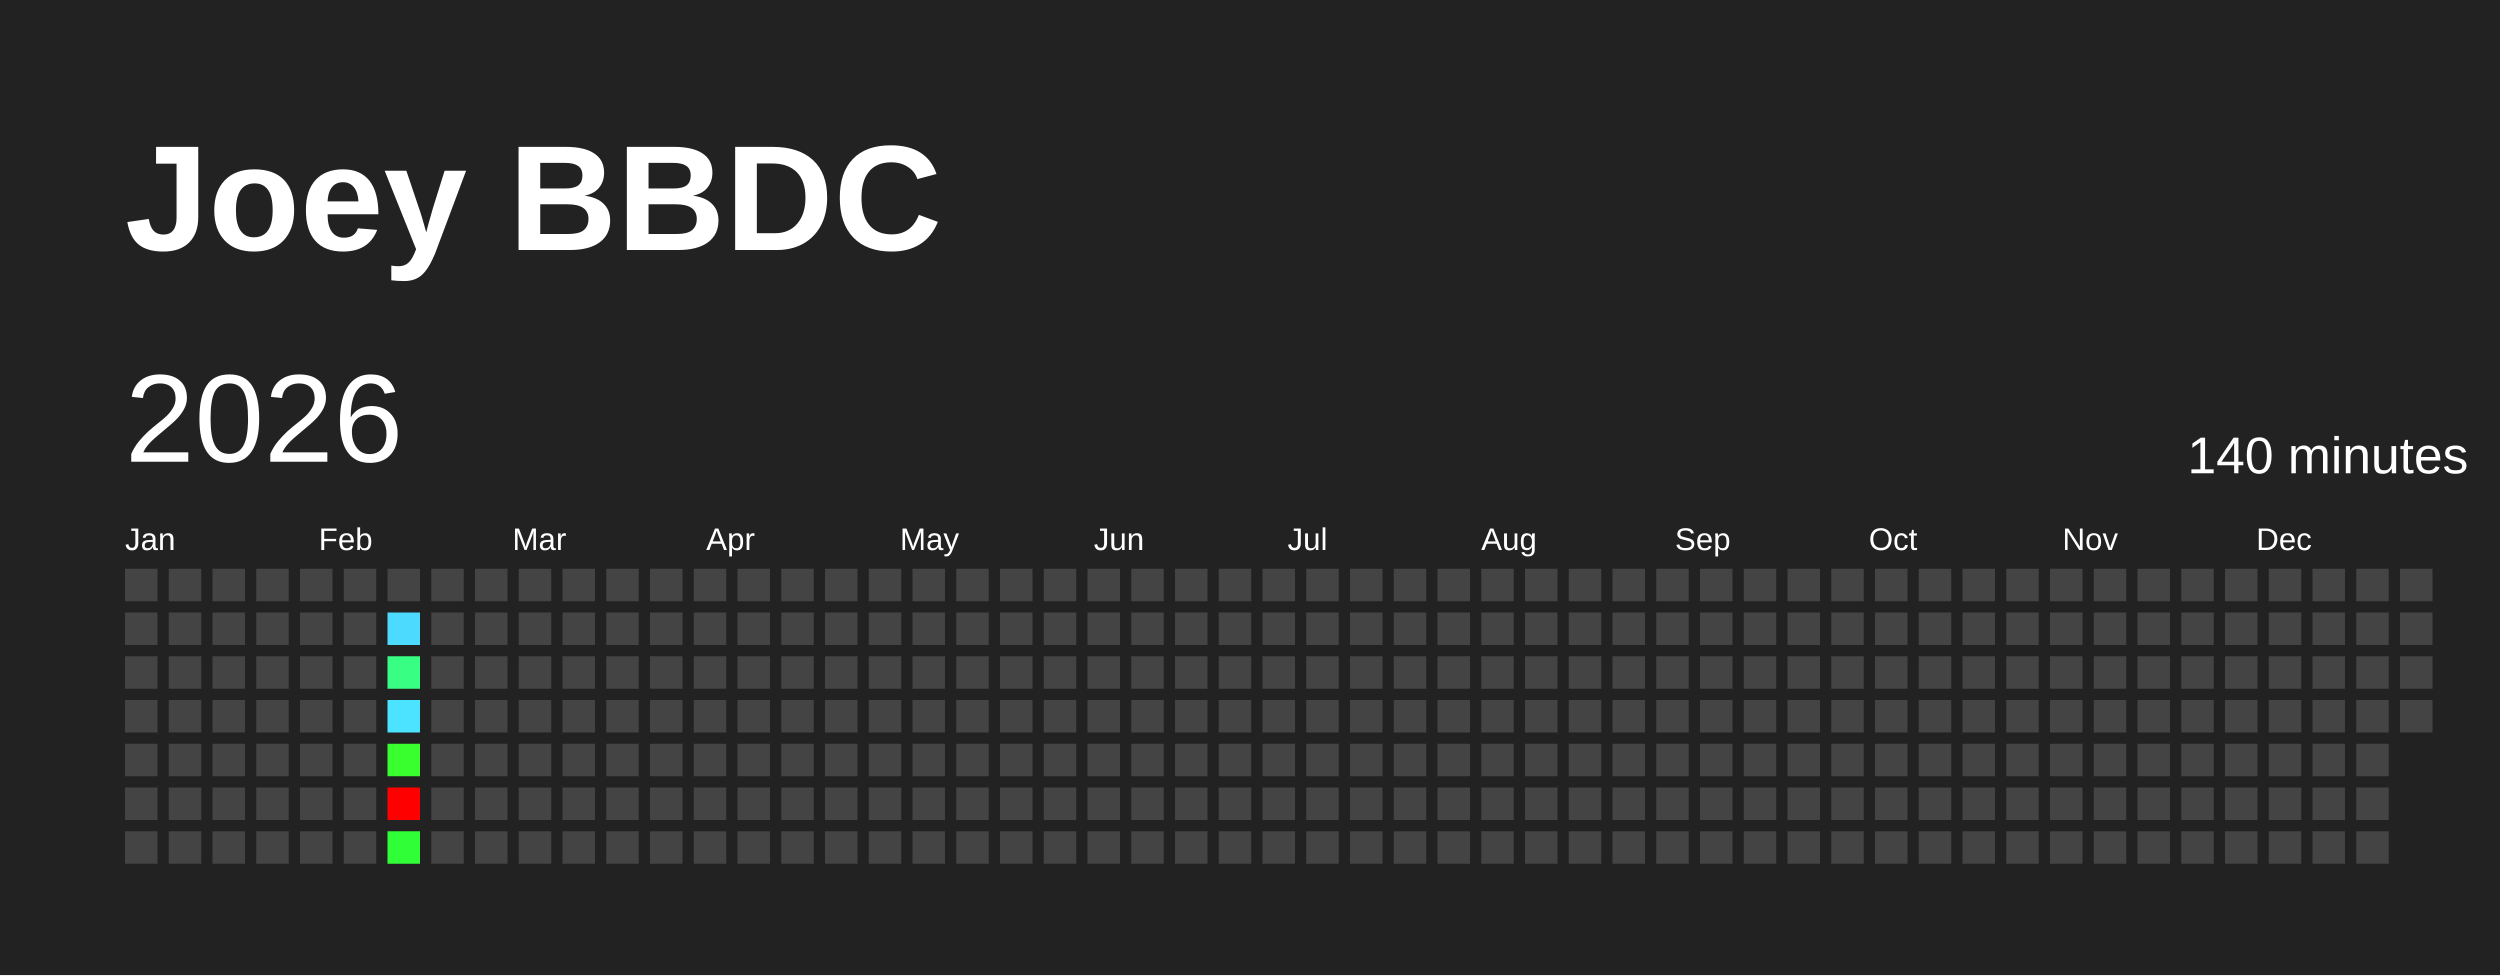
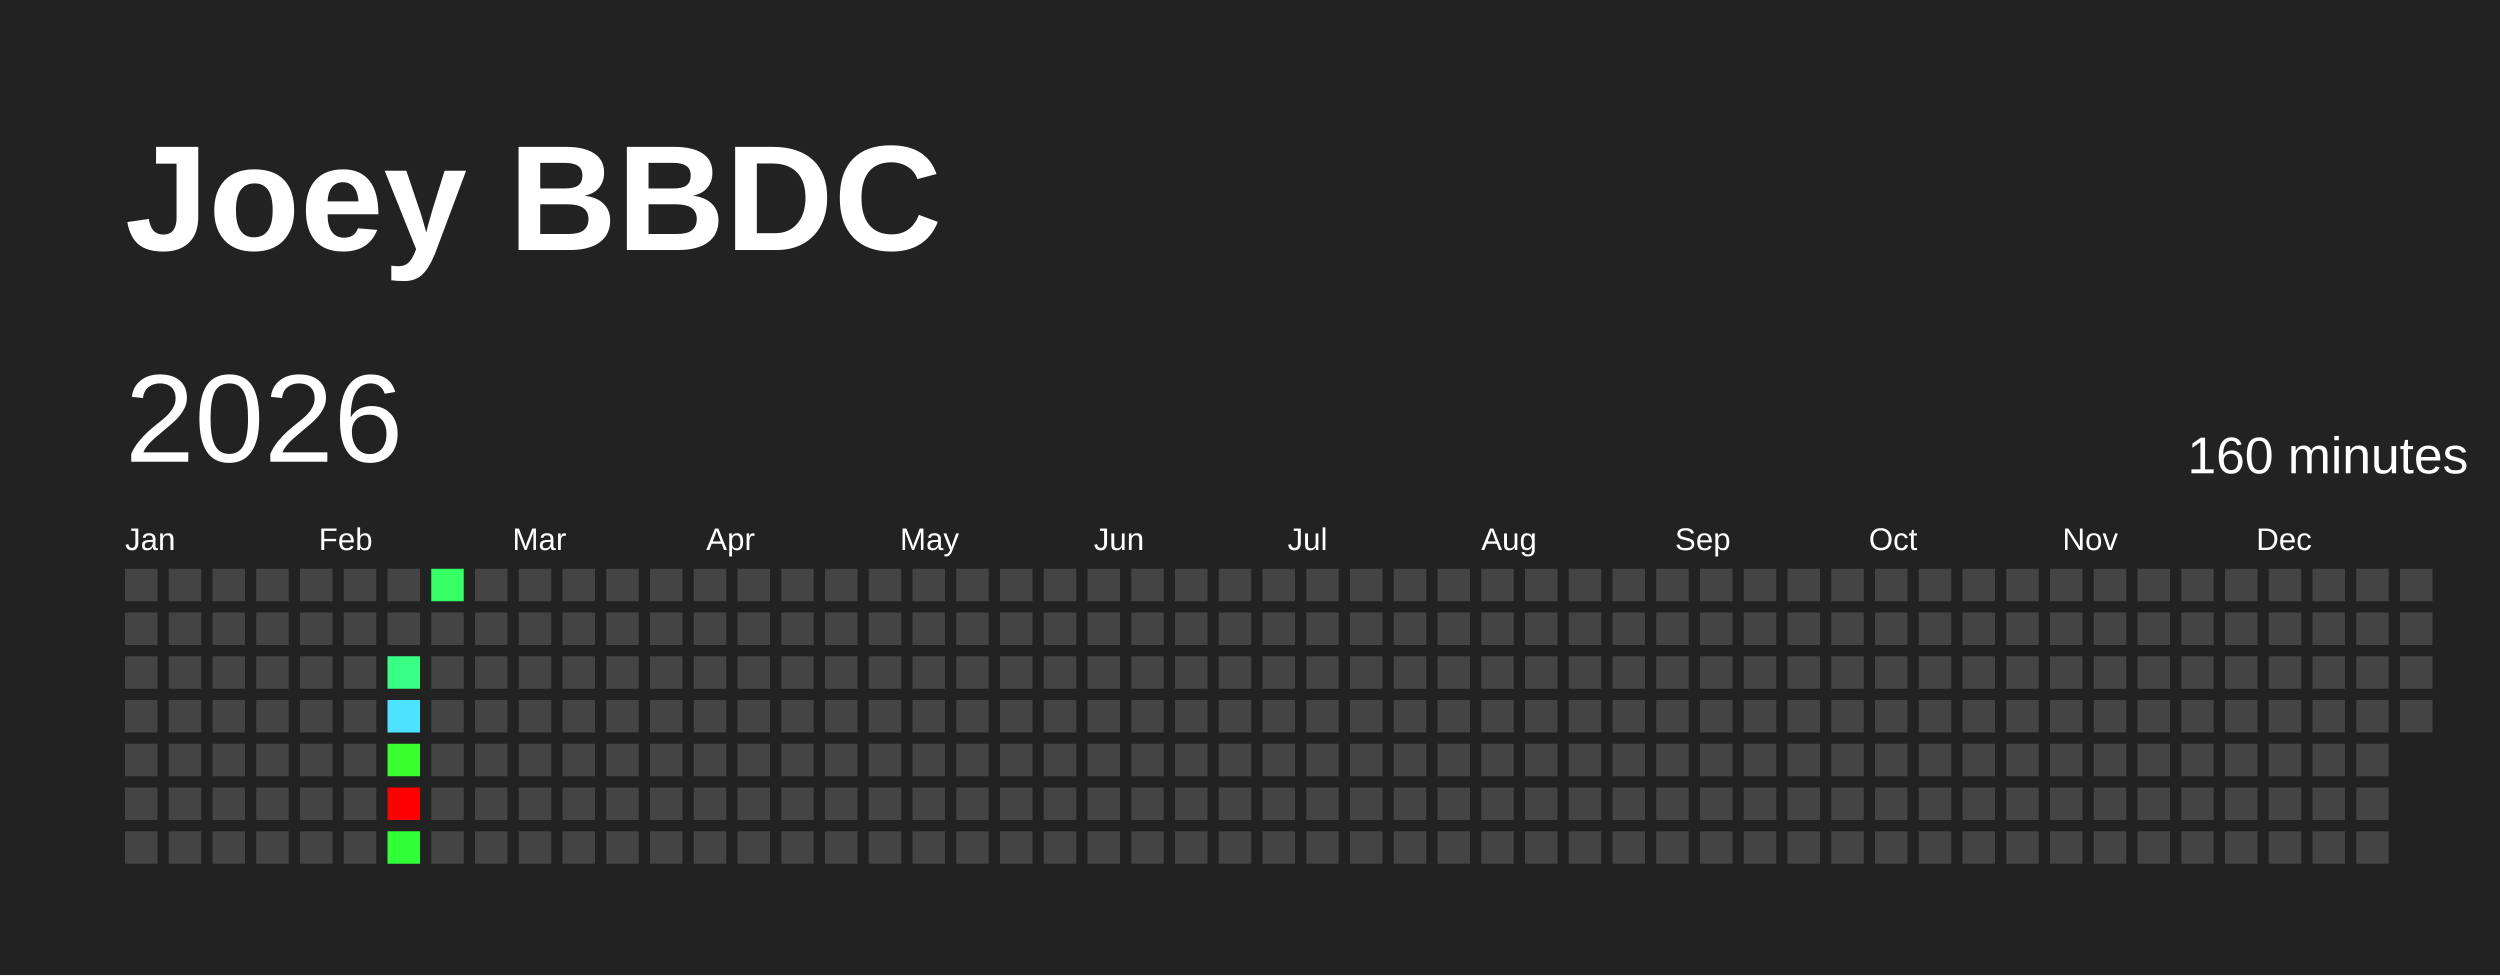
<svg xmlns="http://www.w3.org/2000/svg" baseProfile="full" height="78mm" version="1.1" viewBox="0,0,200,78" width="200mm">
  <defs />
  <rect fill="#222222" height="78" width="200" x="0" y="0" />
  <text fill="#FFFFFF" style="font-size:12px; font-family:Arial; font-weight:bold;" x="10" y="20">Joey BBDC</text>
  <text dominant-baseline="hanging" fill="#FFFFFF" style="font-size:10.0px; font-family:Arial;" x="10" y="30">2026</text>
-   <text dominant-baseline="hanging" fill="#FFFFFF" style="font-size:4.125px; font-family:Arial;" x="175" y="35">140 minutes</text>
+   <text dominant-baseline="hanging" fill="#FFFFFF" style="font-size:4.125px; font-family:Arial;" x="175" y="35">160 minutes</text>
  <text fill="#FFFFFF" style="font-size:2.5px; font-family:Arial" x="10.0" y="44">Jan</text>
  <text fill="#FFFFFF" style="font-size:2.5px; font-family:Arial" x="25.5" y="44">Feb</text>
  <text fill="#FFFFFF" style="font-size:2.5px; font-family:Arial" x="41.0" y="44">Mar</text>
  <text fill="#FFFFFF" style="font-size:2.5px; font-family:Arial" x="56.5" y="44">Apr</text>
  <text fill="#FFFFFF" style="font-size:2.5px; font-family:Arial" x="72.0" y="44">May</text>
  <text fill="#FFFFFF" style="font-size:2.5px; font-family:Arial" x="87.5" y="44">Jun</text>
  <text fill="#FFFFFF" style="font-size:2.5px; font-family:Arial" x="103.0" y="44">Jul</text>
  <text fill="#FFFFFF" style="font-size:2.5px; font-family:Arial" x="118.5" y="44">Aug</text>
  <text fill="#FFFFFF" style="font-size:2.5px; font-family:Arial" x="134.0" y="44">Sep</text>
  <text fill="#FFFFFF" style="font-size:2.5px; font-family:Arial" x="149.5" y="44">Oct</text>
  <text fill="#FFFFFF" style="font-size:2.5px; font-family:Arial" x="165.0" y="44">Nov</text>
  <text fill="#FFFFFF" style="font-size:2.5px; font-family:Arial" x="180.5" y="44">Dec</text>
  <rect fill="#444444" height="2.6" width="2.6" x="10.0" y="45.5" />
  <rect fill="#444444" height="2.6" width="2.6" x="10.0" y="49.0" />
  <rect fill="#444444" height="2.6" width="2.6" x="10.0" y="52.5" />
  <rect fill="#444444" height="2.6" width="2.6" x="10.0" y="56.0" />
  <rect fill="#444444" height="2.6" width="2.6" x="10.0" y="59.5" />
  <rect fill="#444444" height="2.6" width="2.6" x="10.0" y="63.0" />
  <rect fill="#444444" height="2.6" width="2.6" x="10.0" y="66.5" />
  <rect fill="#444444" height="2.6" width="2.6" x="13.5" y="45.5" />
  <rect fill="#444444" height="2.6" width="2.6" x="13.5" y="49.0" />
  <rect fill="#444444" height="2.6" width="2.6" x="13.5" y="52.5" />
  <rect fill="#444444" height="2.6" width="2.6" x="13.5" y="56.0" />
  <rect fill="#444444" height="2.6" width="2.6" x="13.5" y="59.5" />
  <rect fill="#444444" height="2.6" width="2.6" x="13.5" y="63.0" />
  <rect fill="#444444" height="2.6" width="2.6" x="13.5" y="66.5" />
  <rect fill="#444444" height="2.6" width="2.6" x="17.0" y="45.5" />
  <rect fill="#444444" height="2.6" width="2.6" x="17.0" y="49.0" />
  <rect fill="#444444" height="2.6" width="2.6" x="17.0" y="52.5" />
  <rect fill="#444444" height="2.6" width="2.6" x="17.0" y="56.0" />
  <rect fill="#444444" height="2.6" width="2.6" x="17.0" y="59.5" />
  <rect fill="#444444" height="2.6" width="2.6" x="17.0" y="63.0" />
  <rect fill="#444444" height="2.6" width="2.6" x="17.0" y="66.5" />
  <rect fill="#444444" height="2.6" width="2.6" x="20.5" y="45.5" />
  <rect fill="#444444" height="2.6" width="2.6" x="20.5" y="49.0" />
  <rect fill="#444444" height="2.6" width="2.6" x="20.5" y="52.5" />
  <rect fill="#444444" height="2.6" width="2.6" x="20.5" y="56.0" />
  <rect fill="#444444" height="2.6" width="2.6" x="20.5" y="59.5" />
  <rect fill="#444444" height="2.6" width="2.6" x="20.5" y="63.0" />
  <rect fill="#444444" height="2.6" width="2.6" x="20.5" y="66.5" />
  <rect fill="#444444" height="2.6" width="2.6" x="24.0" y="45.5" />
  <rect fill="#444444" height="2.6" width="2.6" x="24.0" y="49.0" />
  <rect fill="#444444" height="2.6" width="2.6" x="24.0" y="52.5" />
  <rect fill="#444444" height="2.6" width="2.6" x="24.0" y="56.0" />
  <rect fill="#444444" height="2.6" width="2.6" x="24.0" y="59.5" />
  <rect fill="#444444" height="2.6" width="2.6" x="24.0" y="63.0" />
  <rect fill="#444444" height="2.6" width="2.6" x="24.0" y="66.5" />
  <rect fill="#444444" height="2.6" width="2.6" x="27.5" y="45.5" />
  <rect fill="#444444" height="2.6" width="2.6" x="27.5" y="49.0" />
  <rect fill="#444444" height="2.6" width="2.6" x="27.5" y="52.5" />
  <rect fill="#444444" height="2.6" width="2.6" x="27.5" y="56.0" />
  <rect fill="#444444" height="2.6" width="2.6" x="27.5" y="59.5" />
  <rect fill="#444444" height="2.6" width="2.6" x="27.5" y="63.0" />
  <rect fill="#444444" height="2.6" width="2.6" x="27.5" y="66.5" />
  <rect fill="#444444" height="2.6" width="2.6" x="31.0" y="45.5" />
-   <rect fill="#4cdaff" height="2.6" width="2.6" x="31.0" y="49.0" />
+   <rect fill="#444444" height="2.6" width="2.6" x="31.0" y="49.0" />
  <rect fill="#38ff84" height="2.6" width="2.6" x="31.0" y="52.5" />
  <rect fill="#4be3ff" height="2.6" width="2.6" x="31.0" y="56.0" />
  <rect fill="#3aff2e" height="2.6" width="2.6" x="31.0" y="59.5" />
  <rect fill="red" height="2.6" width="2.6" x="31.0" y="63.0" />
  <rect fill="#30ff38" height="2.6" width="2.6" x="31.0" y="66.5" />
-   <rect fill="#444444" height="2.6" width="2.6" x="34.5" y="45.5" />
+   <rect fill="#35ff64" height="2.6" width="2.6" x="34.5" y="45.5" />
  <rect fill="#444444" height="2.6" width="2.6" x="34.5" y="49.0" />
  <rect fill="#444444" height="2.6" width="2.6" x="34.5" y="52.5" />
  <rect fill="#444444" height="2.6" width="2.6" x="34.5" y="56.0" />
  <rect fill="#444444" height="2.6" width="2.6" x="34.5" y="59.5" />
  <rect fill="#444444" height="2.6" width="2.6" x="34.5" y="63.0" />
  <rect fill="#444444" height="2.6" width="2.6" x="34.5" y="66.5" />
  <rect fill="#444444" height="2.6" width="2.6" x="38.0" y="45.5" />
  <rect fill="#444444" height="2.6" width="2.6" x="38.0" y="49.0" />
  <rect fill="#444444" height="2.6" width="2.6" x="38.0" y="52.5" />
  <rect fill="#444444" height="2.6" width="2.6" x="38.0" y="56.0" />
  <rect fill="#444444" height="2.6" width="2.6" x="38.0" y="59.5" />
  <rect fill="#444444" height="2.6" width="2.6" x="38.0" y="63.0" />
  <rect fill="#444444" height="2.6" width="2.6" x="38.0" y="66.5" />
  <rect fill="#444444" height="2.6" width="2.6" x="41.5" y="45.5" />
  <rect fill="#444444" height="2.6" width="2.6" x="41.5" y="49.0" />
  <rect fill="#444444" height="2.6" width="2.6" x="41.5" y="52.5" />
  <rect fill="#444444" height="2.6" width="2.6" x="41.5" y="56.0" />
  <rect fill="#444444" height="2.6" width="2.6" x="41.5" y="59.5" />
  <rect fill="#444444" height="2.6" width="2.6" x="41.5" y="63.0" />
  <rect fill="#444444" height="2.6" width="2.6" x="41.5" y="66.5" />
  <rect fill="#444444" height="2.6" width="2.6" x="45.0" y="45.5" />
  <rect fill="#444444" height="2.6" width="2.6" x="45.0" y="49.0" />
  <rect fill="#444444" height="2.6" width="2.6" x="45.0" y="52.5" />
  <rect fill="#444444" height="2.6" width="2.6" x="45.0" y="56.0" />
  <rect fill="#444444" height="2.6" width="2.6" x="45.0" y="59.5" />
  <rect fill="#444444" height="2.6" width="2.6" x="45.0" y="63.0" />
  <rect fill="#444444" height="2.6" width="2.6" x="45.0" y="66.5" />
  <rect fill="#444444" height="2.6" width="2.6" x="48.5" y="45.5" />
  <rect fill="#444444" height="2.6" width="2.6" x="48.5" y="49.0" />
  <rect fill="#444444" height="2.6" width="2.6" x="48.5" y="52.5" />
  <rect fill="#444444" height="2.6" width="2.6" x="48.5" y="56.0" />
  <rect fill="#444444" height="2.6" width="2.6" x="48.5" y="59.5" />
  <rect fill="#444444" height="2.6" width="2.6" x="48.5" y="63.0" />
  <rect fill="#444444" height="2.6" width="2.6" x="48.5" y="66.5" />
  <rect fill="#444444" height="2.6" width="2.6" x="52.0" y="45.5" />
  <rect fill="#444444" height="2.6" width="2.6" x="52.0" y="49.0" />
  <rect fill="#444444" height="2.6" width="2.6" x="52.0" y="52.5" />
  <rect fill="#444444" height="2.6" width="2.6" x="52.0" y="56.0" />
  <rect fill="#444444" height="2.6" width="2.6" x="52.0" y="59.5" />
  <rect fill="#444444" height="2.6" width="2.6" x="52.0" y="63.0" />
  <rect fill="#444444" height="2.6" width="2.6" x="52.0" y="66.5" />
  <rect fill="#444444" height="2.6" width="2.6" x="55.5" y="45.5" />
  <rect fill="#444444" height="2.6" width="2.6" x="55.5" y="49.0" />
  <rect fill="#444444" height="2.6" width="2.6" x="55.5" y="52.5" />
  <rect fill="#444444" height="2.6" width="2.6" x="55.5" y="56.0" />
  <rect fill="#444444" height="2.6" width="2.6" x="55.5" y="59.5" />
  <rect fill="#444444" height="2.6" width="2.6" x="55.5" y="63.0" />
  <rect fill="#444444" height="2.6" width="2.6" x="55.5" y="66.5" />
  <rect fill="#444444" height="2.6" width="2.6" x="59.0" y="45.5" />
  <rect fill="#444444" height="2.6" width="2.6" x="59.0" y="49.0" />
  <rect fill="#444444" height="2.6" width="2.6" x="59.0" y="52.5" />
  <rect fill="#444444" height="2.6" width="2.6" x="59.0" y="56.0" />
  <rect fill="#444444" height="2.6" width="2.6" x="59.0" y="59.5" />
  <rect fill="#444444" height="2.6" width="2.6" x="59.0" y="63.0" />
  <rect fill="#444444" height="2.6" width="2.6" x="59.0" y="66.5" />
  <rect fill="#444444" height="2.6" width="2.6" x="62.5" y="45.5" />
  <rect fill="#444444" height="2.6" width="2.6" x="62.5" y="49.0" />
  <rect fill="#444444" height="2.6" width="2.6" x="62.5" y="52.5" />
  <rect fill="#444444" height="2.6" width="2.6" x="62.5" y="56.0" />
  <rect fill="#444444" height="2.6" width="2.6" x="62.5" y="59.5" />
  <rect fill="#444444" height="2.6" width="2.6" x="62.5" y="63.0" />
  <rect fill="#444444" height="2.6" width="2.6" x="62.5" y="66.5" />
  <rect fill="#444444" height="2.6" width="2.6" x="66.0" y="45.5" />
  <rect fill="#444444" height="2.6" width="2.6" x="66.0" y="49.0" />
  <rect fill="#444444" height="2.6" width="2.6" x="66.0" y="52.5" />
  <rect fill="#444444" height="2.6" width="2.6" x="66.0" y="56.0" />
  <rect fill="#444444" height="2.6" width="2.6" x="66.0" y="59.5" />
  <rect fill="#444444" height="2.6" width="2.6" x="66.0" y="63.0" />
  <rect fill="#444444" height="2.6" width="2.6" x="66.0" y="66.5" />
  <rect fill="#444444" height="2.6" width="2.6" x="69.5" y="45.5" />
  <rect fill="#444444" height="2.6" width="2.6" x="69.5" y="49.0" />
  <rect fill="#444444" height="2.6" width="2.6" x="69.5" y="52.5" />
  <rect fill="#444444" height="2.6" width="2.6" x="69.5" y="56.0" />
  <rect fill="#444444" height="2.6" width="2.6" x="69.5" y="59.5" />
  <rect fill="#444444" height="2.6" width="2.6" x="69.5" y="63.0" />
  <rect fill="#444444" height="2.6" width="2.6" x="69.5" y="66.5" />
  <rect fill="#444444" height="2.6" width="2.6" x="73.0" y="45.5" />
  <rect fill="#444444" height="2.6" width="2.6" x="73.0" y="49.0" />
  <rect fill="#444444" height="2.6" width="2.6" x="73.0" y="52.5" />
  <rect fill="#444444" height="2.6" width="2.6" x="73.0" y="56.0" />
  <rect fill="#444444" height="2.6" width="2.6" x="73.0" y="59.5" />
  <rect fill="#444444" height="2.6" width="2.6" x="73.0" y="63.0" />
  <rect fill="#444444" height="2.6" width="2.6" x="73.0" y="66.5" />
  <rect fill="#444444" height="2.6" width="2.6" x="76.5" y="45.5" />
  <rect fill="#444444" height="2.6" width="2.6" x="76.5" y="49.0" />
  <rect fill="#444444" height="2.6" width="2.6" x="76.5" y="52.5" />
  <rect fill="#444444" height="2.6" width="2.6" x="76.5" y="56.0" />
  <rect fill="#444444" height="2.6" width="2.6" x="76.5" y="59.5" />
  <rect fill="#444444" height="2.6" width="2.6" x="76.5" y="63.0" />
  <rect fill="#444444" height="2.6" width="2.6" x="76.5" y="66.5" />
  <rect fill="#444444" height="2.6" width="2.6" x="80.0" y="45.5" />
  <rect fill="#444444" height="2.6" width="2.6" x="80.0" y="49.0" />
  <rect fill="#444444" height="2.6" width="2.6" x="80.0" y="52.5" />
  <rect fill="#444444" height="2.6" width="2.6" x="80.0" y="56.0" />
  <rect fill="#444444" height="2.6" width="2.6" x="80.0" y="59.5" />
  <rect fill="#444444" height="2.6" width="2.6" x="80.0" y="63.0" />
  <rect fill="#444444" height="2.6" width="2.6" x="80.0" y="66.5" />
  <rect fill="#444444" height="2.6" width="2.6" x="83.5" y="45.5" />
  <rect fill="#444444" height="2.6" width="2.6" x="83.5" y="49.0" />
  <rect fill="#444444" height="2.6" width="2.6" x="83.5" y="52.5" />
  <rect fill="#444444" height="2.6" width="2.6" x="83.5" y="56.0" />
  <rect fill="#444444" height="2.6" width="2.6" x="83.5" y="59.5" />
  <rect fill="#444444" height="2.6" width="2.6" x="83.5" y="63.0" />
  <rect fill="#444444" height="2.6" width="2.6" x="83.5" y="66.5" />
  <rect fill="#444444" height="2.6" width="2.6" x="87.0" y="45.5" />
  <rect fill="#444444" height="2.6" width="2.6" x="87.0" y="49.0" />
  <rect fill="#444444" height="2.6" width="2.6" x="87.0" y="52.5" />
  <rect fill="#444444" height="2.6" width="2.6" x="87.0" y="56.0" />
  <rect fill="#444444" height="2.6" width="2.6" x="87.0" y="59.5" />
  <rect fill="#444444" height="2.6" width="2.6" x="87.0" y="63.0" />
  <rect fill="#444444" height="2.6" width="2.6" x="87.0" y="66.5" />
  <rect fill="#444444" height="2.6" width="2.6" x="90.5" y="45.5" />
  <rect fill="#444444" height="2.6" width="2.6" x="90.5" y="49.0" />
  <rect fill="#444444" height="2.6" width="2.6" x="90.5" y="52.5" />
  <rect fill="#444444" height="2.6" width="2.6" x="90.5" y="56.0" />
  <rect fill="#444444" height="2.6" width="2.6" x="90.5" y="59.5" />
  <rect fill="#444444" height="2.6" width="2.6" x="90.5" y="63.0" />
  <rect fill="#444444" height="2.6" width="2.6" x="90.5" y="66.5" />
  <rect fill="#444444" height="2.6" width="2.6" x="94.0" y="45.5" />
  <rect fill="#444444" height="2.6" width="2.6" x="94.0" y="49.0" />
  <rect fill="#444444" height="2.6" width="2.6" x="94.0" y="52.5" />
  <rect fill="#444444" height="2.6" width="2.6" x="94.0" y="56.0" />
  <rect fill="#444444" height="2.6" width="2.6" x="94.0" y="59.5" />
  <rect fill="#444444" height="2.6" width="2.6" x="94.0" y="63.0" />
  <rect fill="#444444" height="2.6" width="2.6" x="94.0" y="66.5" />
  <rect fill="#444444" height="2.6" width="2.6" x="97.5" y="45.5" />
  <rect fill="#444444" height="2.6" width="2.6" x="97.5" y="49.0" />
  <rect fill="#444444" height="2.6" width="2.6" x="97.5" y="52.5" />
  <rect fill="#444444" height="2.6" width="2.6" x="97.5" y="56.0" />
  <rect fill="#444444" height="2.6" width="2.6" x="97.5" y="59.5" />
  <rect fill="#444444" height="2.6" width="2.6" x="97.5" y="63.0" />
  <rect fill="#444444" height="2.6" width="2.6" x="97.5" y="66.5" />
  <rect fill="#444444" height="2.6" width="2.6" x="101.0" y="45.5" />
  <rect fill="#444444" height="2.6" width="2.6" x="101.0" y="49.0" />
  <rect fill="#444444" height="2.6" width="2.6" x="101.0" y="52.5" />
  <rect fill="#444444" height="2.6" width="2.6" x="101.0" y="56.0" />
  <rect fill="#444444" height="2.6" width="2.6" x="101.0" y="59.5" />
  <rect fill="#444444" height="2.6" width="2.6" x="101.0" y="63.0" />
  <rect fill="#444444" height="2.6" width="2.6" x="101.0" y="66.5" />
  <rect fill="#444444" height="2.6" width="2.6" x="104.5" y="45.5" />
  <rect fill="#444444" height="2.6" width="2.6" x="104.5" y="49.0" />
  <rect fill="#444444" height="2.6" width="2.6" x="104.5" y="52.5" />
  <rect fill="#444444" height="2.6" width="2.6" x="104.5" y="56.0" />
  <rect fill="#444444" height="2.6" width="2.6" x="104.5" y="59.5" />
  <rect fill="#444444" height="2.6" width="2.6" x="104.5" y="63.0" />
  <rect fill="#444444" height="2.6" width="2.6" x="104.5" y="66.5" />
  <rect fill="#444444" height="2.6" width="2.6" x="108.0" y="45.5" />
  <rect fill="#444444" height="2.6" width="2.6" x="108.0" y="49.0" />
  <rect fill="#444444" height="2.6" width="2.6" x="108.0" y="52.5" />
  <rect fill="#444444" height="2.6" width="2.6" x="108.0" y="56.0" />
  <rect fill="#444444" height="2.6" width="2.6" x="108.0" y="59.5" />
  <rect fill="#444444" height="2.6" width="2.6" x="108.0" y="63.0" />
  <rect fill="#444444" height="2.6" width="2.6" x="108.0" y="66.5" />
  <rect fill="#444444" height="2.6" width="2.6" x="111.5" y="45.5" />
  <rect fill="#444444" height="2.6" width="2.6" x="111.5" y="49.0" />
  <rect fill="#444444" height="2.6" width="2.6" x="111.5" y="52.5" />
  <rect fill="#444444" height="2.6" width="2.6" x="111.5" y="56.0" />
  <rect fill="#444444" height="2.6" width="2.6" x="111.5" y="59.5" />
  <rect fill="#444444" height="2.6" width="2.6" x="111.5" y="63.0" />
  <rect fill="#444444" height="2.6" width="2.6" x="111.5" y="66.5" />
  <rect fill="#444444" height="2.6" width="2.6" x="115.0" y="45.5" />
  <rect fill="#444444" height="2.6" width="2.6" x="115.0" y="49.0" />
  <rect fill="#444444" height="2.6" width="2.6" x="115.0" y="52.5" />
  <rect fill="#444444" height="2.6" width="2.6" x="115.0" y="56.0" />
  <rect fill="#444444" height="2.6" width="2.6" x="115.0" y="59.5" />
  <rect fill="#444444" height="2.6" width="2.6" x="115.0" y="63.0" />
  <rect fill="#444444" height="2.6" width="2.6" x="115.0" y="66.5" />
  <rect fill="#444444" height="2.6" width="2.6" x="118.5" y="45.5" />
  <rect fill="#444444" height="2.6" width="2.6" x="118.5" y="49.0" />
  <rect fill="#444444" height="2.6" width="2.6" x="118.5" y="52.5" />
  <rect fill="#444444" height="2.6" width="2.6" x="118.5" y="56.0" />
  <rect fill="#444444" height="2.6" width="2.6" x="118.5" y="59.5" />
  <rect fill="#444444" height="2.6" width="2.6" x="118.5" y="63.0" />
  <rect fill="#444444" height="2.6" width="2.6" x="118.5" y="66.5" />
  <rect fill="#444444" height="2.6" width="2.6" x="122.0" y="45.5" />
  <rect fill="#444444" height="2.6" width="2.6" x="122.0" y="49.0" />
  <rect fill="#444444" height="2.6" width="2.6" x="122.0" y="52.5" />
  <rect fill="#444444" height="2.6" width="2.6" x="122.0" y="56.0" />
  <rect fill="#444444" height="2.6" width="2.6" x="122.0" y="59.5" />
  <rect fill="#444444" height="2.6" width="2.6" x="122.0" y="63.0" />
  <rect fill="#444444" height="2.6" width="2.6" x="122.0" y="66.5" />
  <rect fill="#444444" height="2.6" width="2.6" x="125.5" y="45.5" />
  <rect fill="#444444" height="2.6" width="2.6" x="125.5" y="49.0" />
  <rect fill="#444444" height="2.6" width="2.6" x="125.5" y="52.5" />
  <rect fill="#444444" height="2.6" width="2.6" x="125.5" y="56.0" />
  <rect fill="#444444" height="2.6" width="2.6" x="125.5" y="59.5" />
  <rect fill="#444444" height="2.6" width="2.6" x="125.5" y="63.0" />
  <rect fill="#444444" height="2.6" width="2.6" x="125.5" y="66.5" />
  <rect fill="#444444" height="2.6" width="2.6" x="129.0" y="45.5" />
  <rect fill="#444444" height="2.6" width="2.6" x="129.0" y="49.0" />
  <rect fill="#444444" height="2.6" width="2.6" x="129.0" y="52.5" />
  <rect fill="#444444" height="2.6" width="2.6" x="129.0" y="56.0" />
  <rect fill="#444444" height="2.6" width="2.6" x="129.0" y="59.5" />
  <rect fill="#444444" height="2.6" width="2.6" x="129.0" y="63.0" />
  <rect fill="#444444" height="2.6" width="2.6" x="129.0" y="66.5" />
  <rect fill="#444444" height="2.6" width="2.6" x="132.5" y="45.5" />
  <rect fill="#444444" height="2.6" width="2.6" x="132.5" y="49.0" />
  <rect fill="#444444" height="2.6" width="2.6" x="132.5" y="52.5" />
  <rect fill="#444444" height="2.6" width="2.6" x="132.5" y="56.0" />
  <rect fill="#444444" height="2.6" width="2.6" x="132.5" y="59.5" />
  <rect fill="#444444" height="2.6" width="2.6" x="132.5" y="63.0" />
  <rect fill="#444444" height="2.6" width="2.6" x="132.5" y="66.5" />
  <rect fill="#444444" height="2.6" width="2.6" x="136.0" y="45.5" />
  <rect fill="#444444" height="2.6" width="2.6" x="136.0" y="49.0" />
  <rect fill="#444444" height="2.6" width="2.6" x="136.0" y="52.5" />
  <rect fill="#444444" height="2.6" width="2.6" x="136.0" y="56.0" />
  <rect fill="#444444" height="2.6" width="2.6" x="136.0" y="59.5" />
  <rect fill="#444444" height="2.6" width="2.6" x="136.0" y="63.0" />
  <rect fill="#444444" height="2.6" width="2.6" x="136.0" y="66.5" />
  <rect fill="#444444" height="2.6" width="2.6" x="139.5" y="45.5" />
  <rect fill="#444444" height="2.6" width="2.6" x="139.5" y="49.0" />
  <rect fill="#444444" height="2.6" width="2.6" x="139.5" y="52.5" />
  <rect fill="#444444" height="2.6" width="2.6" x="139.5" y="56.0" />
  <rect fill="#444444" height="2.6" width="2.6" x="139.5" y="59.5" />
  <rect fill="#444444" height="2.6" width="2.6" x="139.5" y="63.0" />
  <rect fill="#444444" height="2.6" width="2.6" x="139.5" y="66.5" />
  <rect fill="#444444" height="2.6" width="2.6" x="143.0" y="45.5" />
  <rect fill="#444444" height="2.6" width="2.6" x="143.0" y="49.0" />
  <rect fill="#444444" height="2.6" width="2.6" x="143.0" y="52.5" />
  <rect fill="#444444" height="2.6" width="2.6" x="143.0" y="56.0" />
  <rect fill="#444444" height="2.6" width="2.6" x="143.0" y="59.5" />
  <rect fill="#444444" height="2.6" width="2.6" x="143.0" y="63.0" />
  <rect fill="#444444" height="2.6" width="2.6" x="143.0" y="66.5" />
  <rect fill="#444444" height="2.6" width="2.6" x="146.5" y="45.5" />
  <rect fill="#444444" height="2.6" width="2.6" x="146.5" y="49.0" />
  <rect fill="#444444" height="2.6" width="2.6" x="146.5" y="52.5" />
  <rect fill="#444444" height="2.6" width="2.6" x="146.5" y="56.0" />
  <rect fill="#444444" height="2.6" width="2.6" x="146.5" y="59.5" />
  <rect fill="#444444" height="2.6" width="2.6" x="146.5" y="63.0" />
  <rect fill="#444444" height="2.6" width="2.6" x="146.5" y="66.5" />
  <rect fill="#444444" height="2.6" width="2.6" x="150.0" y="45.5" />
  <rect fill="#444444" height="2.6" width="2.6" x="150.0" y="49.0" />
  <rect fill="#444444" height="2.6" width="2.6" x="150.0" y="52.5" />
  <rect fill="#444444" height="2.6" width="2.6" x="150.0" y="56.0" />
  <rect fill="#444444" height="2.6" width="2.6" x="150.0" y="59.5" />
  <rect fill="#444444" height="2.6" width="2.6" x="150.0" y="63.0" />
  <rect fill="#444444" height="2.6" width="2.6" x="150.0" y="66.5" />
  <rect fill="#444444" height="2.6" width="2.6" x="153.5" y="45.5" />
  <rect fill="#444444" height="2.6" width="2.6" x="153.5" y="49.0" />
  <rect fill="#444444" height="2.6" width="2.6" x="153.5" y="52.5" />
  <rect fill="#444444" height="2.6" width="2.6" x="153.5" y="56.0" />
  <rect fill="#444444" height="2.6" width="2.6" x="153.5" y="59.5" />
  <rect fill="#444444" height="2.6" width="2.6" x="153.5" y="63.0" />
  <rect fill="#444444" height="2.6" width="2.6" x="153.5" y="66.5" />
  <rect fill="#444444" height="2.6" width="2.6" x="157.0" y="45.5" />
  <rect fill="#444444" height="2.6" width="2.6" x="157.0" y="49.0" />
  <rect fill="#444444" height="2.6" width="2.6" x="157.0" y="52.5" />
  <rect fill="#444444" height="2.6" width="2.6" x="157.0" y="56.0" />
  <rect fill="#444444" height="2.6" width="2.6" x="157.0" y="59.5" />
  <rect fill="#444444" height="2.6" width="2.6" x="157.0" y="63.0" />
  <rect fill="#444444" height="2.6" width="2.6" x="157.0" y="66.5" />
  <rect fill="#444444" height="2.6" width="2.6" x="160.5" y="45.5" />
  <rect fill="#444444" height="2.6" width="2.6" x="160.5" y="49.0" />
  <rect fill="#444444" height="2.6" width="2.6" x="160.5" y="52.5" />
  <rect fill="#444444" height="2.6" width="2.6" x="160.5" y="56.0" />
  <rect fill="#444444" height="2.6" width="2.6" x="160.5" y="59.5" />
  <rect fill="#444444" height="2.6" width="2.6" x="160.5" y="63.0" />
  <rect fill="#444444" height="2.6" width="2.6" x="160.5" y="66.5" />
  <rect fill="#444444" height="2.6" width="2.6" x="164.0" y="45.5" />
  <rect fill="#444444" height="2.6" width="2.6" x="164.0" y="49.0" />
  <rect fill="#444444" height="2.6" width="2.6" x="164.0" y="52.5" />
  <rect fill="#444444" height="2.6" width="2.6" x="164.0" y="56.0" />
  <rect fill="#444444" height="2.6" width="2.6" x="164.0" y="59.5" />
  <rect fill="#444444" height="2.6" width="2.6" x="164.0" y="63.0" />
  <rect fill="#444444" height="2.6" width="2.6" x="164.0" y="66.5" />
  <rect fill="#444444" height="2.6" width="2.6" x="167.5" y="45.5" />
  <rect fill="#444444" height="2.6" width="2.6" x="167.5" y="49.0" />
  <rect fill="#444444" height="2.6" width="2.6" x="167.5" y="52.5" />
  <rect fill="#444444" height="2.6" width="2.6" x="167.5" y="56.0" />
  <rect fill="#444444" height="2.6" width="2.6" x="167.5" y="59.5" />
  <rect fill="#444444" height="2.6" width="2.6" x="167.5" y="63.0" />
  <rect fill="#444444" height="2.6" width="2.6" x="167.5" y="66.5" />
  <rect fill="#444444" height="2.6" width="2.6" x="171.0" y="45.5" />
  <rect fill="#444444" height="2.6" width="2.6" x="171.0" y="49.0" />
  <rect fill="#444444" height="2.6" width="2.6" x="171.0" y="52.5" />
  <rect fill="#444444" height="2.6" width="2.6" x="171.0" y="56.0" />
  <rect fill="#444444" height="2.6" width="2.6" x="171.0" y="59.5" />
  <rect fill="#444444" height="2.6" width="2.6" x="171.0" y="63.0" />
  <rect fill="#444444" height="2.6" width="2.6" x="171.0" y="66.5" />
  <rect fill="#444444" height="2.6" width="2.6" x="174.5" y="45.5" />
  <rect fill="#444444" height="2.6" width="2.6" x="174.5" y="49.0" />
  <rect fill="#444444" height="2.6" width="2.6" x="174.5" y="52.5" />
  <rect fill="#444444" height="2.6" width="2.6" x="174.5" y="56.0" />
  <rect fill="#444444" height="2.6" width="2.6" x="174.5" y="59.5" />
  <rect fill="#444444" height="2.6" width="2.6" x="174.5" y="63.0" />
  <rect fill="#444444" height="2.6" width="2.6" x="174.5" y="66.5" />
  <rect fill="#444444" height="2.6" width="2.6" x="178.0" y="45.5" />
  <rect fill="#444444" height="2.6" width="2.6" x="178.0" y="49.0" />
  <rect fill="#444444" height="2.6" width="2.6" x="178.0" y="52.5" />
  <rect fill="#444444" height="2.6" width="2.6" x="178.0" y="56.0" />
  <rect fill="#444444" height="2.6" width="2.6" x="178.0" y="59.5" />
  <rect fill="#444444" height="2.6" width="2.6" x="178.0" y="63.0" />
  <rect fill="#444444" height="2.6" width="2.6" x="178.0" y="66.5" />
  <rect fill="#444444" height="2.6" width="2.6" x="181.5" y="45.5" />
  <rect fill="#444444" height="2.6" width="2.6" x="181.5" y="49.0" />
  <rect fill="#444444" height="2.6" width="2.6" x="181.5" y="52.5" />
  <rect fill="#444444" height="2.6" width="2.6" x="181.5" y="56.0" />
  <rect fill="#444444" height="2.6" width="2.6" x="181.5" y="59.5" />
  <rect fill="#444444" height="2.6" width="2.6" x="181.5" y="63.0" />
  <rect fill="#444444" height="2.6" width="2.6" x="181.5" y="66.5" />
  <rect fill="#444444" height="2.6" width="2.6" x="185.0" y="45.5" />
  <rect fill="#444444" height="2.6" width="2.6" x="185.0" y="49.0" />
  <rect fill="#444444" height="2.6" width="2.6" x="185.0" y="52.5" />
  <rect fill="#444444" height="2.6" width="2.6" x="185.0" y="56.0" />
  <rect fill="#444444" height="2.6" width="2.6" x="185.0" y="59.5" />
  <rect fill="#444444" height="2.6" width="2.6" x="185.0" y="63.0" />
  <rect fill="#444444" height="2.6" width="2.6" x="185.0" y="66.5" />
  <rect fill="#444444" height="2.6" width="2.6" x="188.5" y="45.5" />
  <rect fill="#444444" height="2.6" width="2.6" x="188.5" y="49.0" />
  <rect fill="#444444" height="2.6" width="2.6" x="188.5" y="52.5" />
  <rect fill="#444444" height="2.6" width="2.6" x="188.5" y="56.0" />
  <rect fill="#444444" height="2.6" width="2.6" x="188.5" y="59.5" />
  <rect fill="#444444" height="2.6" width="2.6" x="188.5" y="63.0" />
  <rect fill="#444444" height="2.6" width="2.6" x="188.5" y="66.5" />
  <rect fill="#444444" height="2.6" width="2.6" x="192.0" y="45.5" />
  <rect fill="#444444" height="2.6" width="2.6" x="192.0" y="49.0" />
  <rect fill="#444444" height="2.6" width="2.6" x="192.0" y="52.5" />
  <rect fill="#444444" height="2.6" width="2.6" x="192.0" y="56.0" />
</svg>
